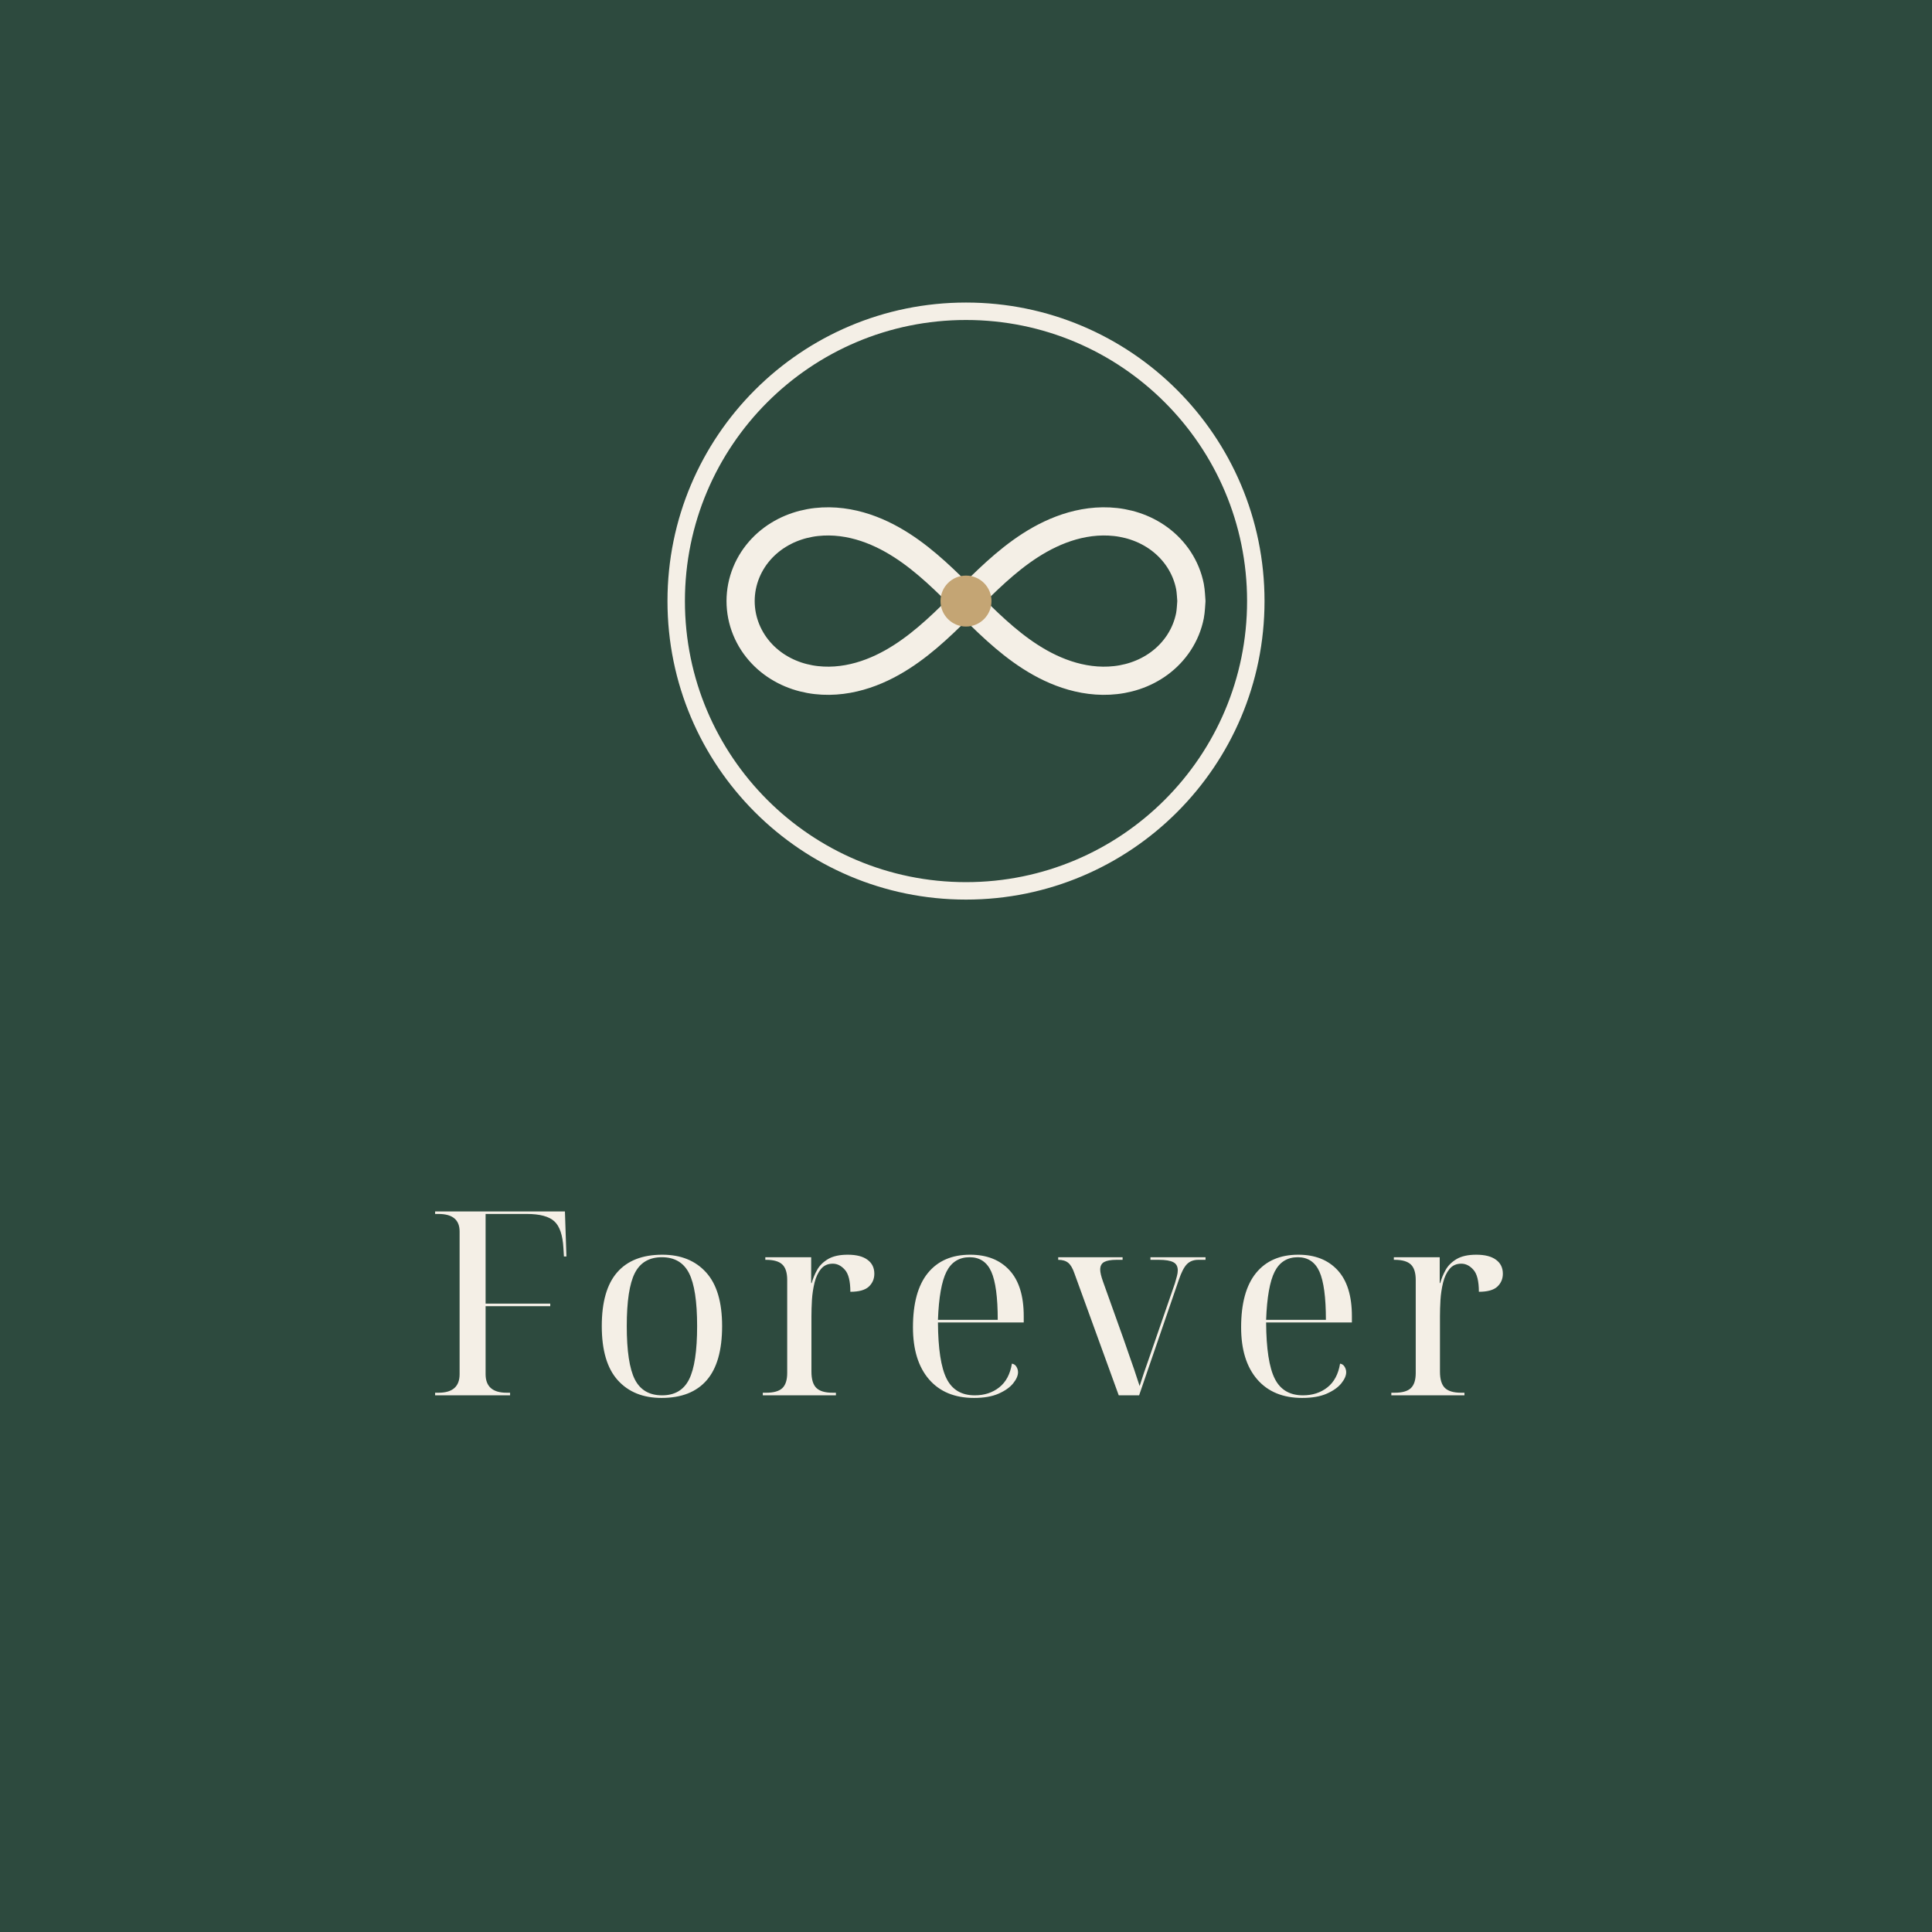
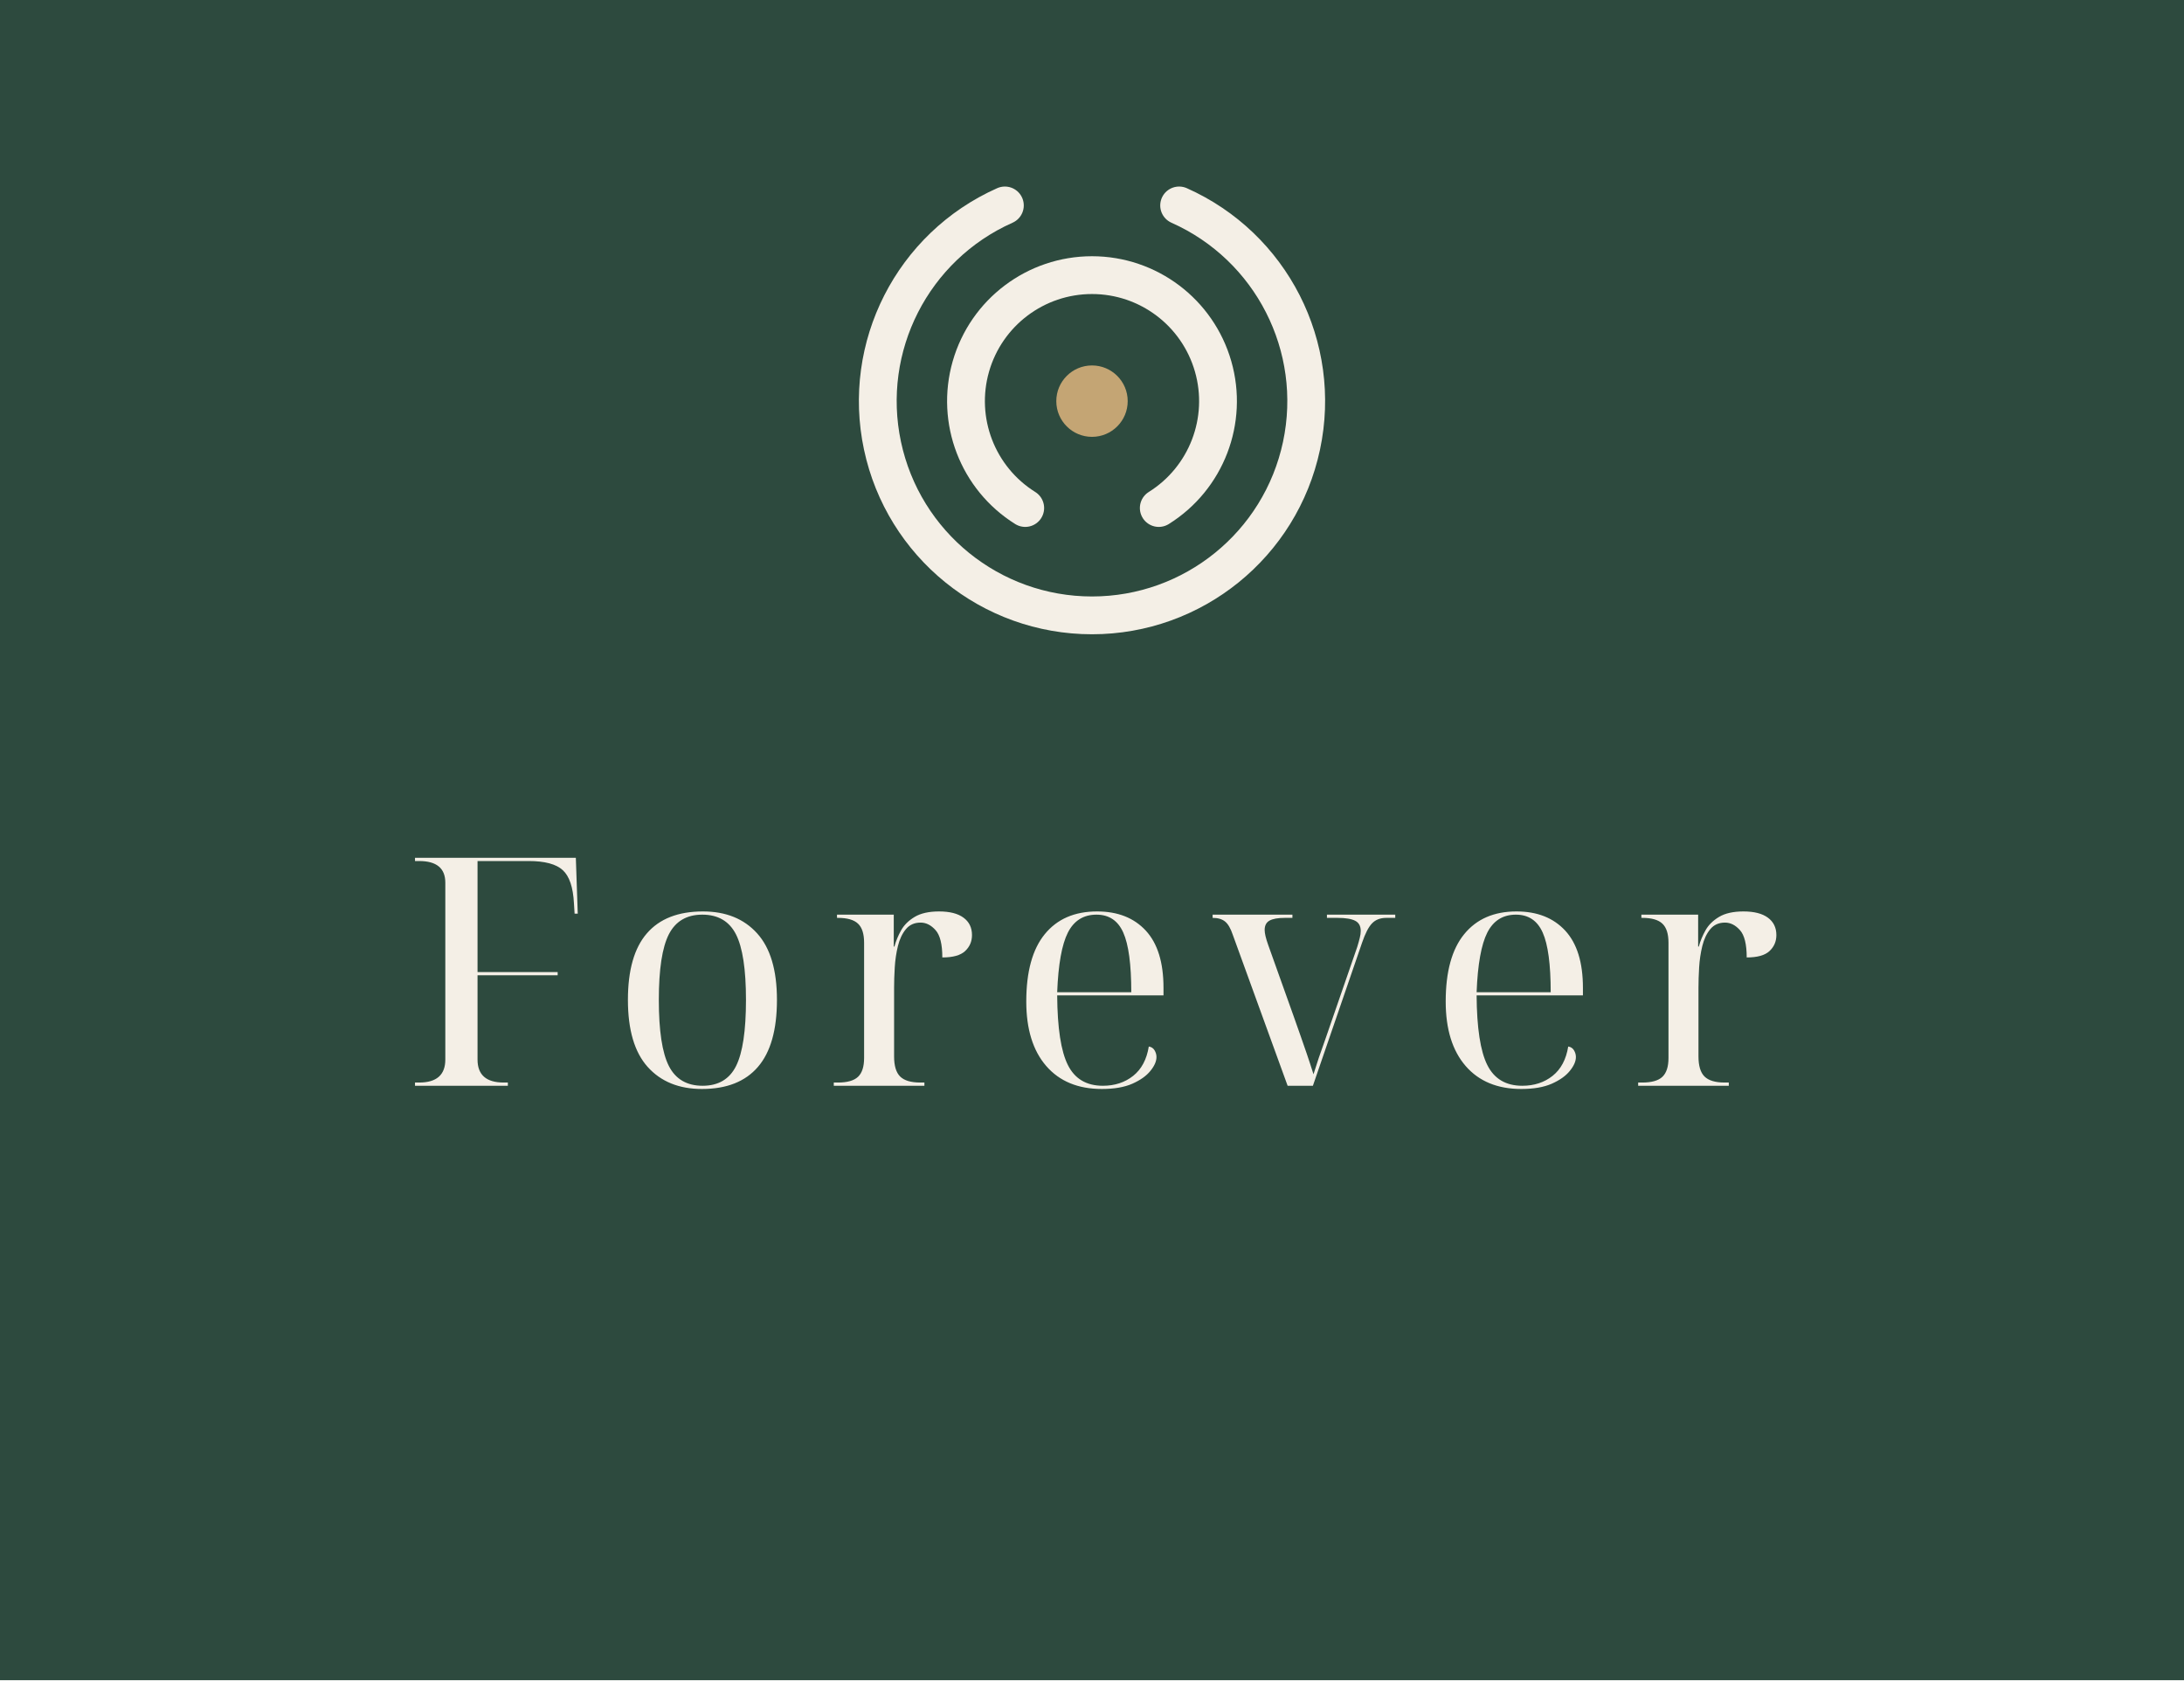
- <svg xmlns="http://www.w3.org/2000/svg" viewBox="0 0 360 360" fill="none" role="img" aria-label="Forever">
-   <rect width="360" height="360" fill="#2d4a3e" />
-   <g transform="translate(116,48)">
-     <circle cx="64" cy="64" r="54" stroke="#f4efe6" stroke-width="3.25" fill="none" />
-     <path d="M106.000 64.000 C105.955 63.545 105.908 62.161 105.732 61.271 C105.555 60.380 105.285 59.491 104.943 58.656 C104.602 57.820 104.170 57.008 103.683 56.258 C103.196 55.509 102.628 54.800 102.022 54.159 C101.416 53.518 100.743 52.932 100.047 52.413 C99.351 51.895 98.603 51.439 97.846 51.048 C97.089 50.656 96.297 50.332 95.506 50.065 C94.714 49.799 93.902 49.599 93.098 49.451 C92.295 49.302 91.483 49.216 90.685 49.175 C89.887 49.133 89.091 49.148 88.311 49.200 C87.532 49.253 86.761 49.355 86.009 49.488 C85.257 49.622 84.519 49.798 83.799 50.000 C83.079 50.202 82.377 50.440 81.692 50.699 C81.007 50.957 80.341 51.246 79.692 51.551 C79.042 51.856 78.411 52.186 77.796 52.529 C77.181 52.872 76.584 53.235 76.000 53.608 C75.416 53.981 74.850 54.370 74.295 54.767 C73.740 55.164 73.201 55.573 72.671 55.989 C72.142 56.404 71.626 56.830 71.118 57.260 C70.610 57.690 70.114 58.127 69.624 58.568 C69.133 59.009 68.653 59.455 68.176 59.904 C67.700 60.352 67.231 60.805 66.765 61.259 C66.298 61.713 65.837 62.170 65.376 62.627 C64.916 63.083 64.459 63.542 64.000 64.000 C63.541 64.458 63.084 64.917 62.624 65.373 C62.163 65.830 61.702 66.287 61.235 66.741 C60.769 67.195 60.300 67.648 59.824 68.096 C59.347 68.545 58.867 68.991 58.376 69.432 C57.886 69.873 57.390 70.310 56.882 70.740 C56.374 71.170 55.858 71.596 55.329 72.011 C54.799 72.427 54.260 72.836 53.705 73.233 C53.150 73.630 52.584 74.019 52.000 74.392 C51.416 74.765 50.819 75.128 50.204 75.471 C49.589 75.814 48.958 76.144 48.308 76.449 C47.659 76.754 46.993 77.043 46.308 77.301 C45.623 77.560 44.921 77.798 44.201 78.000 C43.481 78.202 42.743 78.378 41.991 78.512 C41.239 78.645 40.468 78.747 39.689 78.800 C38.909 78.852 38.113 78.867 37.315 78.825 C36.517 78.784 35.705 78.698 34.902 78.549 C34.098 78.401 33.286 78.201 32.494 77.935 C31.703 77.668 30.911 77.344 30.154 76.952 C29.397 76.561 28.649 76.105 27.953 75.587 C27.257 75.068 26.584 74.482 25.978 73.841 C25.372 73.200 24.804 72.491 24.317 71.742 C23.830 70.992 23.398 70.180 23.057 69.344 C22.715 68.509 22.445 67.620 22.268 66.729 C22.092 65.839 22.000 64.910 22.000 64.000 C22.000 63.090 22.092 62.161 22.268 61.271 C22.445 60.380 22.715 59.491 23.057 58.656 C23.398 57.820 23.830 57.008 24.317 56.258 C24.804 55.509 25.372 54.800 25.978 54.159 C26.584 53.518 27.257 52.932 27.953 52.413 C28.649 51.895 29.397 51.439 30.154 51.048 C30.911 50.656 31.703 50.332 32.494 50.065 C33.286 49.799 34.098 49.599 34.902 49.451 C35.705 49.302 36.517 49.216 37.315 49.175 C38.113 49.133 38.909 49.148 39.689 49.200 C40.468 49.253 41.239 49.355 41.991 49.488 C42.743 49.622 43.481 49.798 44.201 50.000 C44.921 50.202 45.623 50.440 46.308 50.699 C46.993 50.957 47.659 51.246 48.308 51.551 C48.958 51.856 49.589 52.186 50.204 52.529 C50.819 52.872 51.416 53.235 52.000 53.608 C52.584 53.981 53.150 54.370 53.705 54.767 C54.260 55.164 54.799 55.573 55.329 55.989 C55.858 56.404 56.374 56.830 56.882 57.260 C57.390 57.690 57.886 58.127 58.376 58.568 C58.867 59.009 59.347 59.455 59.824 59.904 C60.300 60.352 60.769 60.805 61.235 61.259 C61.702 61.713 62.163 62.170 62.624 62.627 C63.084 63.083 63.541 63.542 64.000 64.000 C64.459 64.458 64.916 64.917 65.376 65.373 C65.837 65.830 66.298 66.287 66.765 66.741 C67.231 67.195 67.700 67.648 68.176 68.096 C68.653 68.545 69.133 68.991 69.624 69.432 C70.114 69.873 70.610 70.310 71.118 70.740 C71.626 71.170 72.142 71.596 72.671 72.011 C73.201 72.427 73.740 72.836 74.295 73.233 C74.850 73.630 75.416 74.019 76.000 74.392 C76.584 74.765 77.181 75.128 77.796 75.471 C78.411 75.814 79.042 76.144 79.692 76.449 C80.341 76.754 81.007 77.043 81.692 77.301 C82.377 77.560 83.079 77.798 83.799 78.000 C84.519 78.202 85.257 78.378 86.009 78.512 C86.761 78.645 87.532 78.747 88.311 78.800 C89.091 78.852 89.887 78.867 90.685 78.825 C91.483 78.784 92.295 78.698 93.098 78.549 C93.902 78.401 94.714 78.201 95.506 77.935 C96.297 77.668 97.089 77.344 97.846 76.952 C98.603 76.561 99.351 76.105 100.047 75.587 C100.743 75.068 101.416 74.482 102.022 73.841 C102.628 73.200 103.196 72.491 103.683 71.742 C104.170 70.992 104.602 70.180 104.943 69.344 C105.285 68.509 105.555 67.620 105.732 66.729 C105.908 65.839 105.955 64.455 106.000 64.000" stroke="#f4efe6" stroke-width="5.25" stroke-linecap="round" stroke-linejoin="round" fill="none" />
-     <circle cx="64" cy="64" r="4.75" fill="#c4a574" />
+ <svg xmlns="http://www.w3.org/2000/svg" viewBox="0 0 520 400" role="img" aria-label="Forever">
+   <rect width="520" height="400" fill="#2d4a3e" />
+   <g transform="translate(204.500 40.000) scale(1)">
+     <path d="M76.244 8.909A51.000 51.000 0 1 1 34.756 8.909" stroke="#f4efe6" stroke-width="9.000" stroke-linecap="round" fill="none" />
+     <path d="M39.602 80.941A30.000 30.000 0 1 1 71.398 80.941" stroke="#f4efe6" stroke-width="9.000" stroke-linecap="round" fill="none" />
+     <circle cx="55.500" cy="55.500" r="8.500" fill="#c4a574" />
  </g>
-   <text x="180" y="260" text-anchor="middle" font-family="Georgia, 'Noto Serif Display', 'Noto Serif', serif" font-size="48" fill="#f4efe6" letter-spacing="0.08em">Forever</text>
+   <text x="260.000" y="229.000" text-anchor="middle" dominant-baseline="central" font-family="Georgia, 'Noto Serif Display', 'Times New Roman', serif" font-size="76" letter-spacing="7.6" fill="#f4efe6">Forever</text>
</svg>
